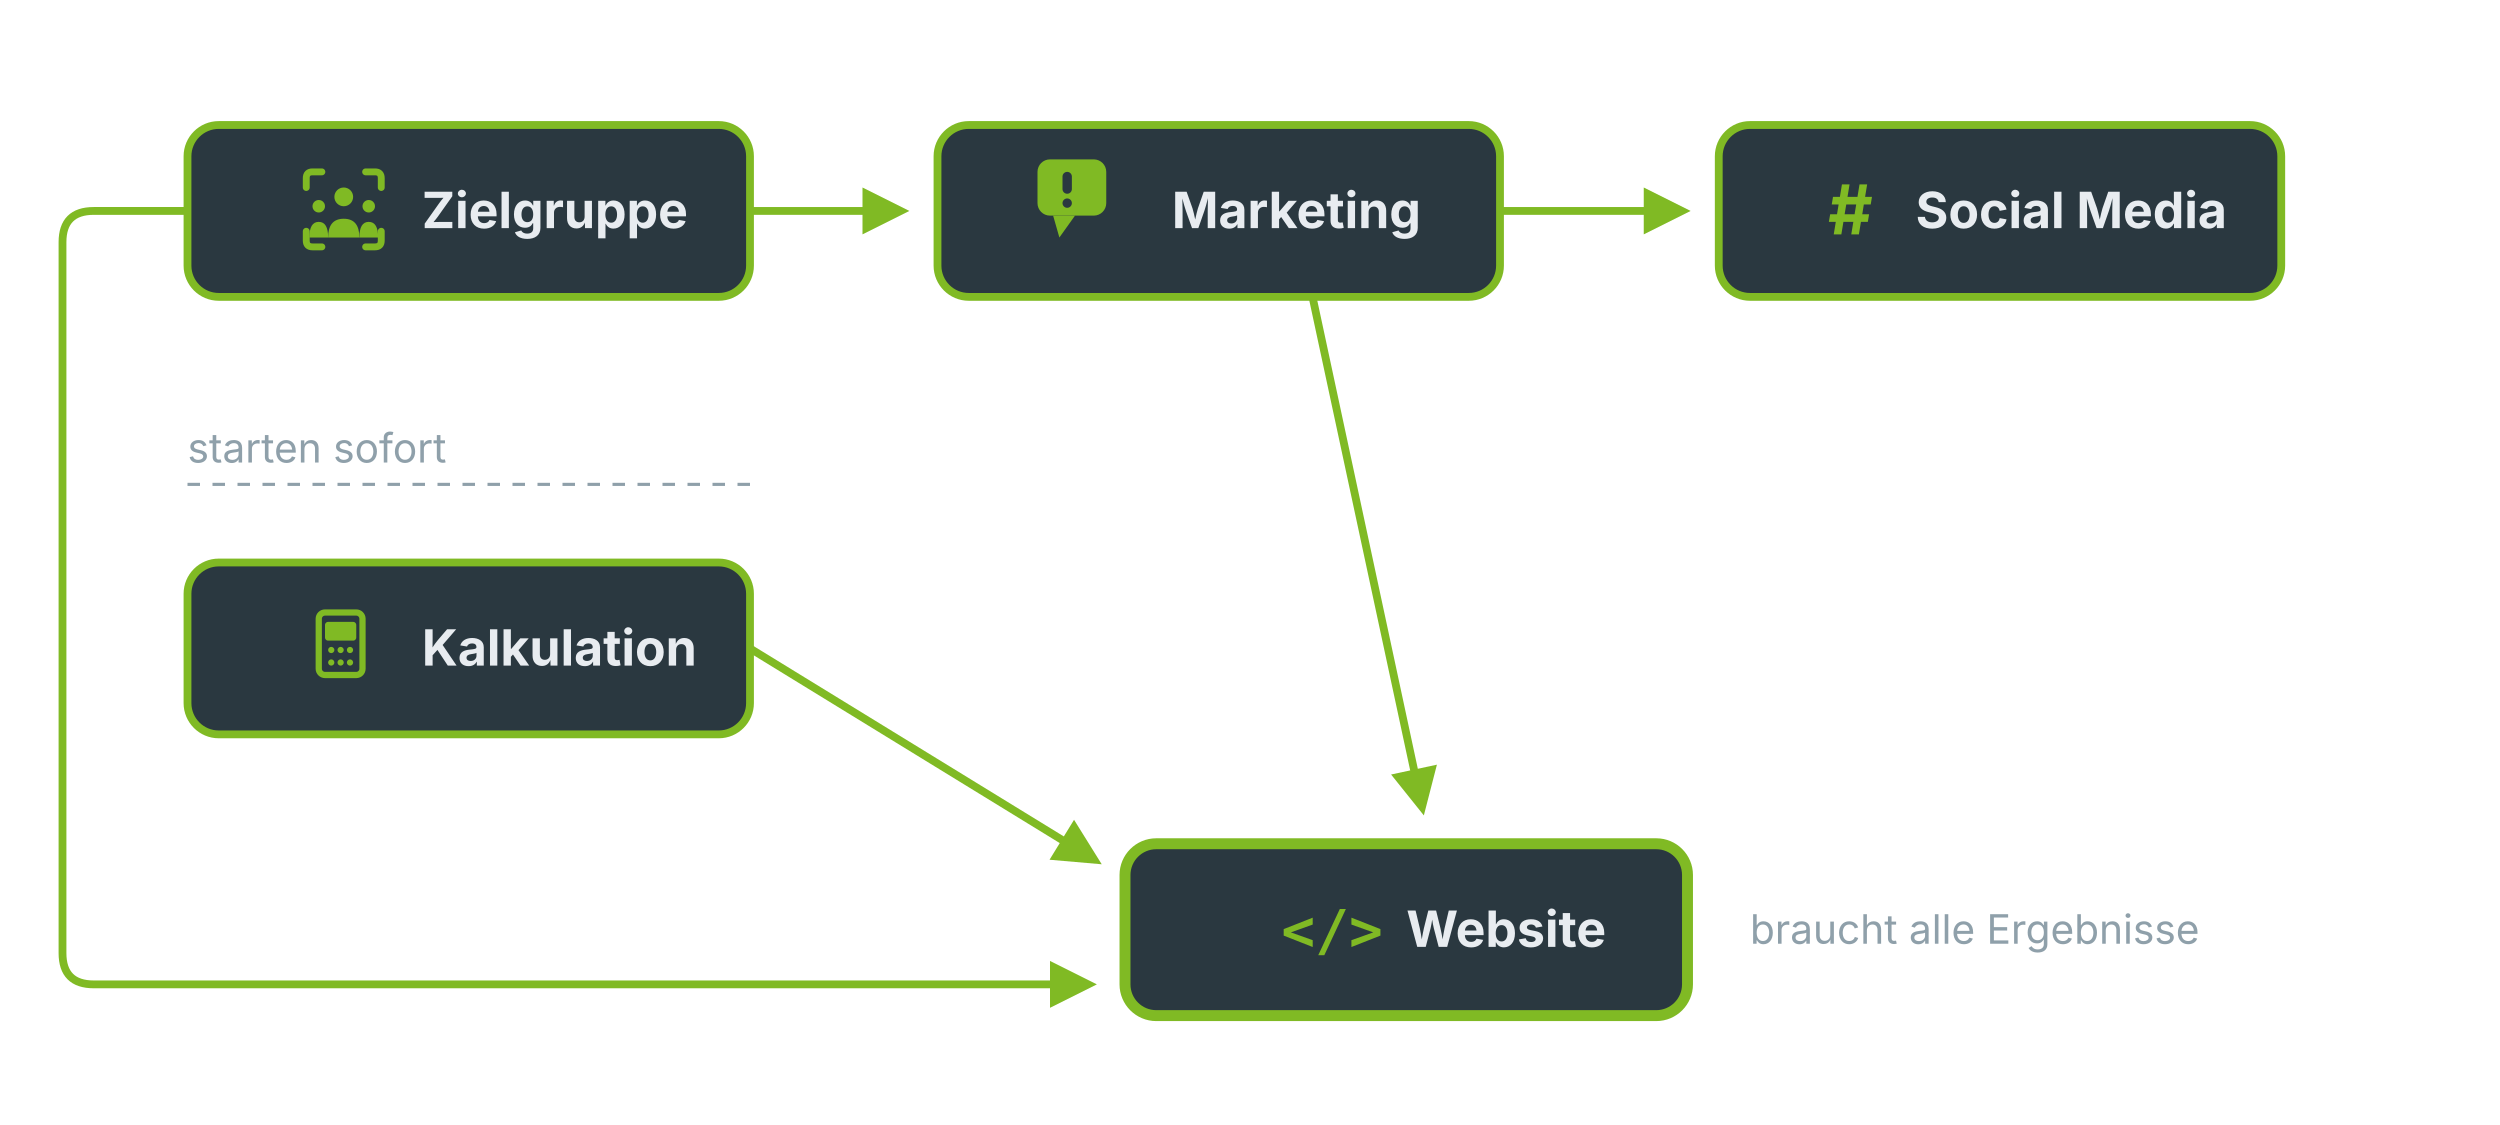
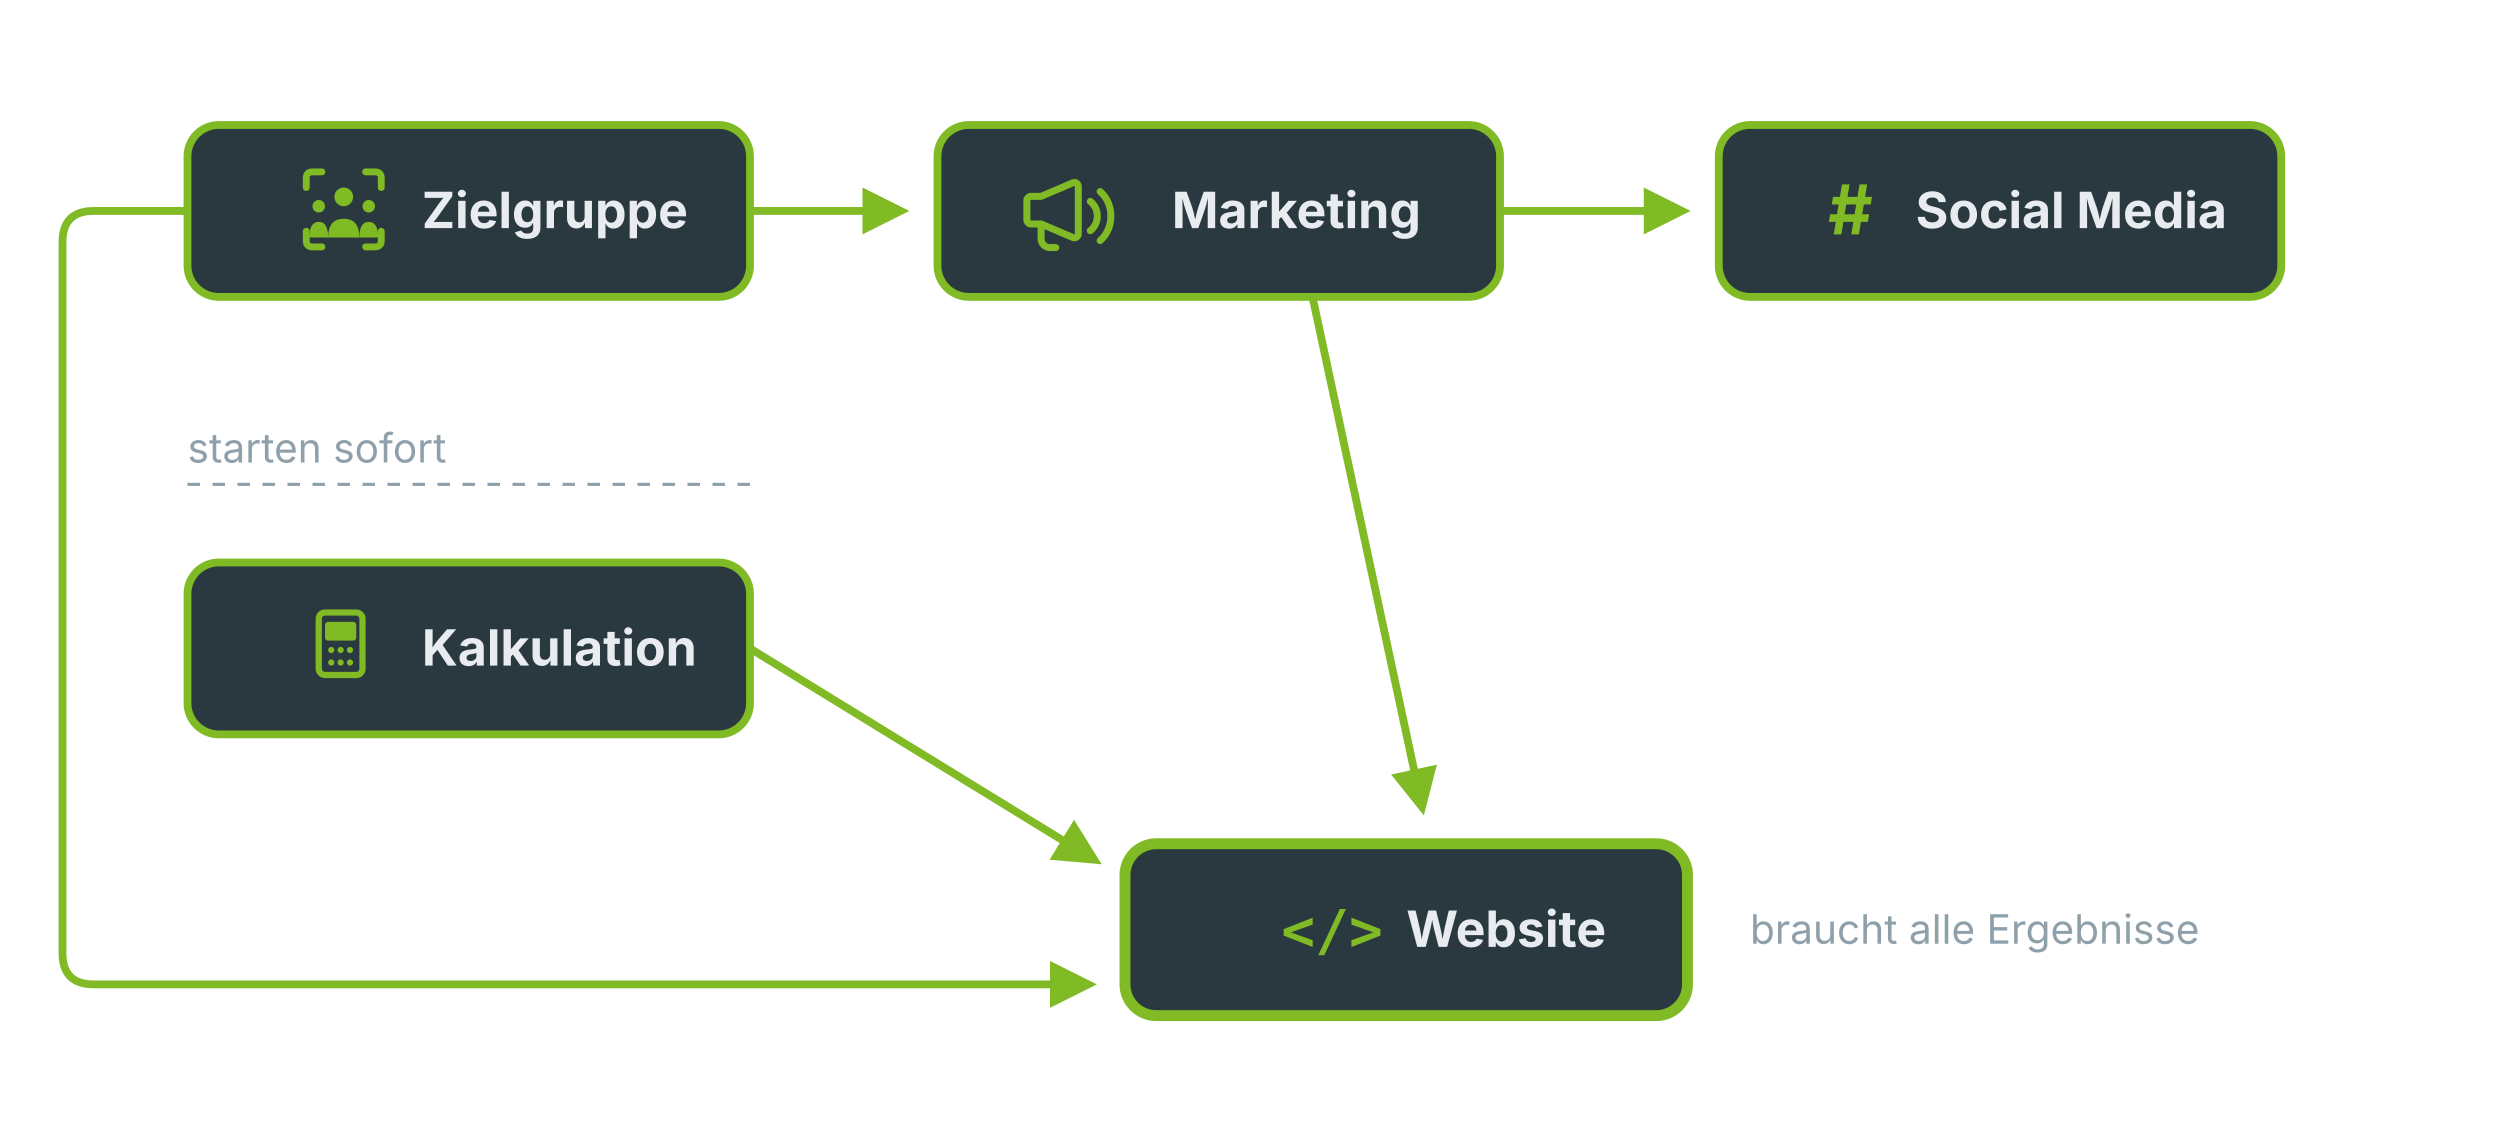
<svg xmlns="http://www.w3.org/2000/svg" viewBox="0 0 800 360" width="100%" height="100%">
  <defs>
    <marker id="arrow" viewBox="0 0 10 10" refX="8" refY="5" markerWidth="6" markerHeight="6" orient="auto-start-reverse">
      <path d="M 0 0 L 10 5 L 0 10 z" fill="#80BA24" />
    </marker>
  </defs>
  <rect width="100%" height="100%" fill="transparent" />
  <line x1="240" y1="67.5" x2="288" y2="67.5" stroke="#80BA24" stroke-width="2.5" marker-end="url(#arrow)" />
  <line x1="480" y1="67.5" x2="538" y2="67.5" stroke="#80BA24" stroke-width="2.5" marker-end="url(#arrow)" />
  <line x1="240" y1="207.5" x2="350" y2="275" stroke="#80BA24" stroke-width="2.5" marker-end="url(#arrow)" />
  <line x1="420" y1="95" x2="455" y2="258" stroke="#80BA24" stroke-width="2.5" marker-end="url(#arrow)" />
  <path d="M 60 67.5 L 30 67.5 Q 20 67.5 20 77.5 L 20 305 Q 20 315 30 315 L 348 315" fill="none" stroke="#80BA24" stroke-width="2.5" marker-end="url(#arrow)" />
  <line x1="60" y1="155" x2="240" y2="155" stroke="#8FA0AA" stroke-width="1" stroke-dasharray="4,4" />
  <rect x="60" y="40" width="180" height="55" rx="10" fill="#2A3840" stroke="#80BA24" stroke-width="2.5" />
  <g transform="translate(98, 55)" fill="#80BA24" stroke="none">
    <path d="M 5 0 L 2 0 Q 0 0 0 2 L 0 5" fill="none" stroke="#80BA24" stroke-width="2.2" stroke-linecap="round" stroke-linejoin="round" />
    <path d="M 19 0 L 22 0 Q 24 0 24 2 L 24 5" fill="none" stroke="#80BA24" stroke-width="2.2" stroke-linecap="round" stroke-linejoin="round" />
    <path d="M 0 19 L 0 22 Q 0 24 2 24 L 5 24" fill="none" stroke="#80BA24" stroke-width="2.2" stroke-linecap="round" stroke-linejoin="round" />
    <path d="M 19 24 L 22 24 Q 24 24 24 22 L 24 19" fill="none" stroke="#80BA24" stroke-width="2.2" stroke-linecap="round" stroke-linejoin="round" />
    <circle cx="12" cy="8" r="3" />
    <path d="M 7 21 Q 7 15 12 15 Q 17 15 17 21 Z" />
    <circle cx="4" cy="11" r="2" />
    <path d="M 1 21 Q 1 16 4 16 Q 7 16 7 21 Z" />
    <circle cx="20" cy="11" r="2" />
    <path d="M 17 21 Q 17 16 20 16 Q 23 16 23 21 Z" />
  </g>
  <text x="135" y="73" font-family="system-ui, -apple-system, sans-serif" font-size="16" font-weight="bold" fill="#E8ECF0">Zielgruppe</text>
  <rect x="300" y="40" width="180" height="55" rx="10" fill="#2A3840" stroke="#80BA24" stroke-width="2.5" />
-   <g transform="translate(332, 51)" fill="#80BA24" stroke="none">
-     <rect x="0" y="0" width="22" height="18" rx="4" />
-     <path d="M 5 18 L 7 25 L 12 18 Z" />
-     <rect x="8" y="4" width="3" height="7" rx="1.5" fill="#2A3840" />
-     <circle cx="9.5" cy="14" r="1.5" fill="#2A3840" />
+   <g transform="translate(316, 48) scale(0.7)" fill="none" stroke="#80BA24" stroke-width="3.2" stroke-linecap="round" stroke-linejoin="round">
+     <path d="M18 31.5v-8.5c0-1 .8-1.8 1.8-1.8h4.7l14.5-6.2c1.2-.5 2.5.4 2.5 1.7v21.6c0 1.3-1.3 2.2-2.5 1.7l-14.5-6.2h-4.7c-1 0-1.8-.8-1.8-1.8z" />
+     <path d="M24.5 34v6.6c0 2.2 1.8 4 4 4h2.7" />
+     <path d="M47 23.5c2 1.6 3.2 4 3.2 6.7s-1.2 5.1-3.2 6.7" />
+     <path d="M51.5 19c3.1 2.7 4.9 6.7 4.9 11.2s-1.8 8.5-4.9 11.2" />
  </g>
  <text x="375" y="73" font-family="system-ui, -apple-system, sans-serif" font-size="16" font-weight="bold" fill="#E8ECF0">Marketing</text>
  <rect x="550" y="40" width="180" height="55" rx="10" fill="#2A3840" stroke="#80BA24" stroke-width="2.5" />
  <text x="585" y="75" font-family="system-ui, -apple-system, sans-serif" font-size="22" font-weight="bold" fill="#80BA24">#</text>
  <text x="613" y="73" font-family="system-ui, -apple-system, sans-serif" font-size="16" font-weight="bold" fill="#E8ECF0">Social Media</text>
  <rect x="60" y="180" width="180" height="55" rx="10" fill="#2A3840" stroke="#80BA24" stroke-width="2.5" />
  <g transform="translate(100, 194)" fill="none" stroke="#80BA24" stroke-width="2" stroke-linecap="round" stroke-linejoin="round">
    <rect x="2" y="2" width="14" height="20" rx="2" />
    <rect x="5" y="6" width="8" height="4" fill="#80BA24" />
    <circle cx="6" cy="14" r="1" fill="#80BA24" stroke="none" />
    <circle cx="9" cy="14" r="1" fill="#80BA24" stroke="none" />
    <circle cx="12" cy="14" r="1" fill="#80BA24" stroke="none" />
    <circle cx="6" cy="18" r="1" fill="#80BA24" stroke="none" />
    <circle cx="9" cy="18" r="1" fill="#80BA24" stroke="none" />
    <circle cx="12" cy="18" r="1" fill="#80BA24" stroke="none" />
  </g>
  <text x="135" y="213" font-family="system-ui, -apple-system, sans-serif" font-size="16" font-weight="bold" fill="#E8ECF0">Kalkulation</text>
  <rect x="360" y="270" width="180" height="55" rx="10" fill="#2A3840" stroke="#80BA24" stroke-width="3.5" />
  <text x="410" y="304" font-family="monospace" font-size="18" font-weight="bold" fill="#80BA24">&lt;/&gt;</text>
  <text x="450" y="303" font-family="system-ui, -apple-system, sans-serif" font-size="16" font-weight="bold" fill="#E8ECF0">Website</text>
  <text x="60" y="148" font-family="system-ui, -apple-system, sans-serif" font-size="13" fill="#8FA0AA">starten sofort</text>
  <text x="560" y="302" font-family="system-ui, -apple-system, sans-serif" font-size="13" fill="#8FA0AA">braucht alle Ergebnisse</text>
</svg>
